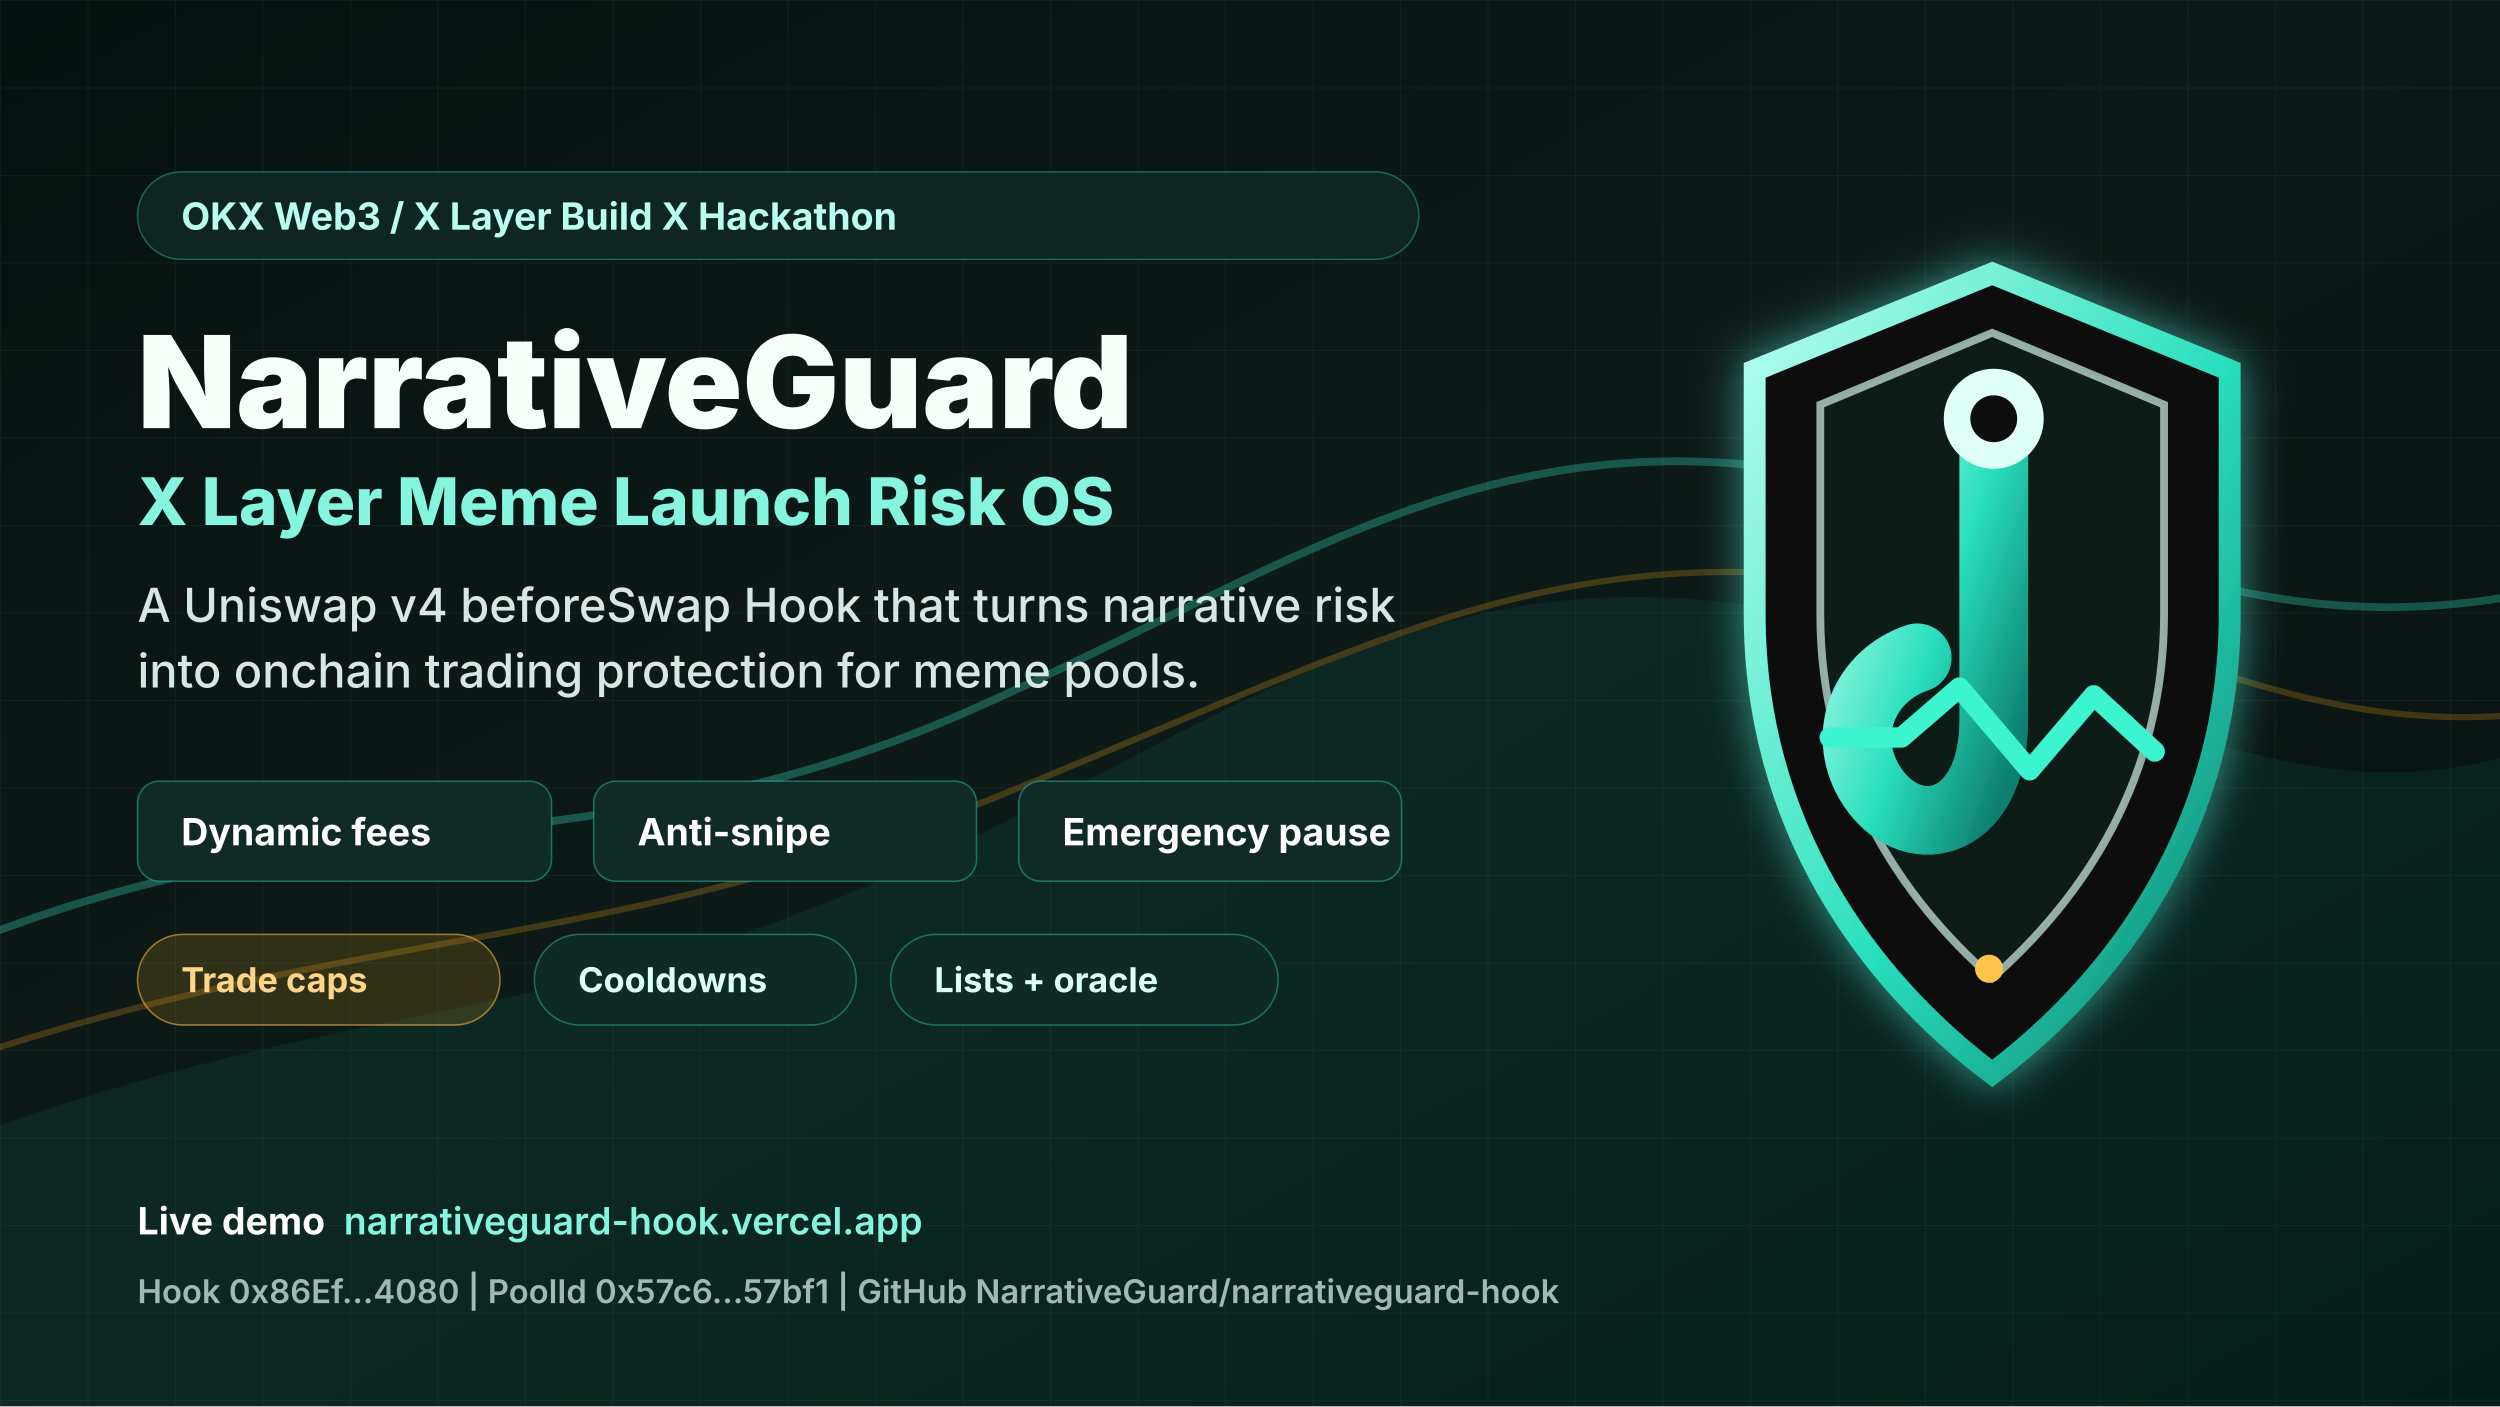
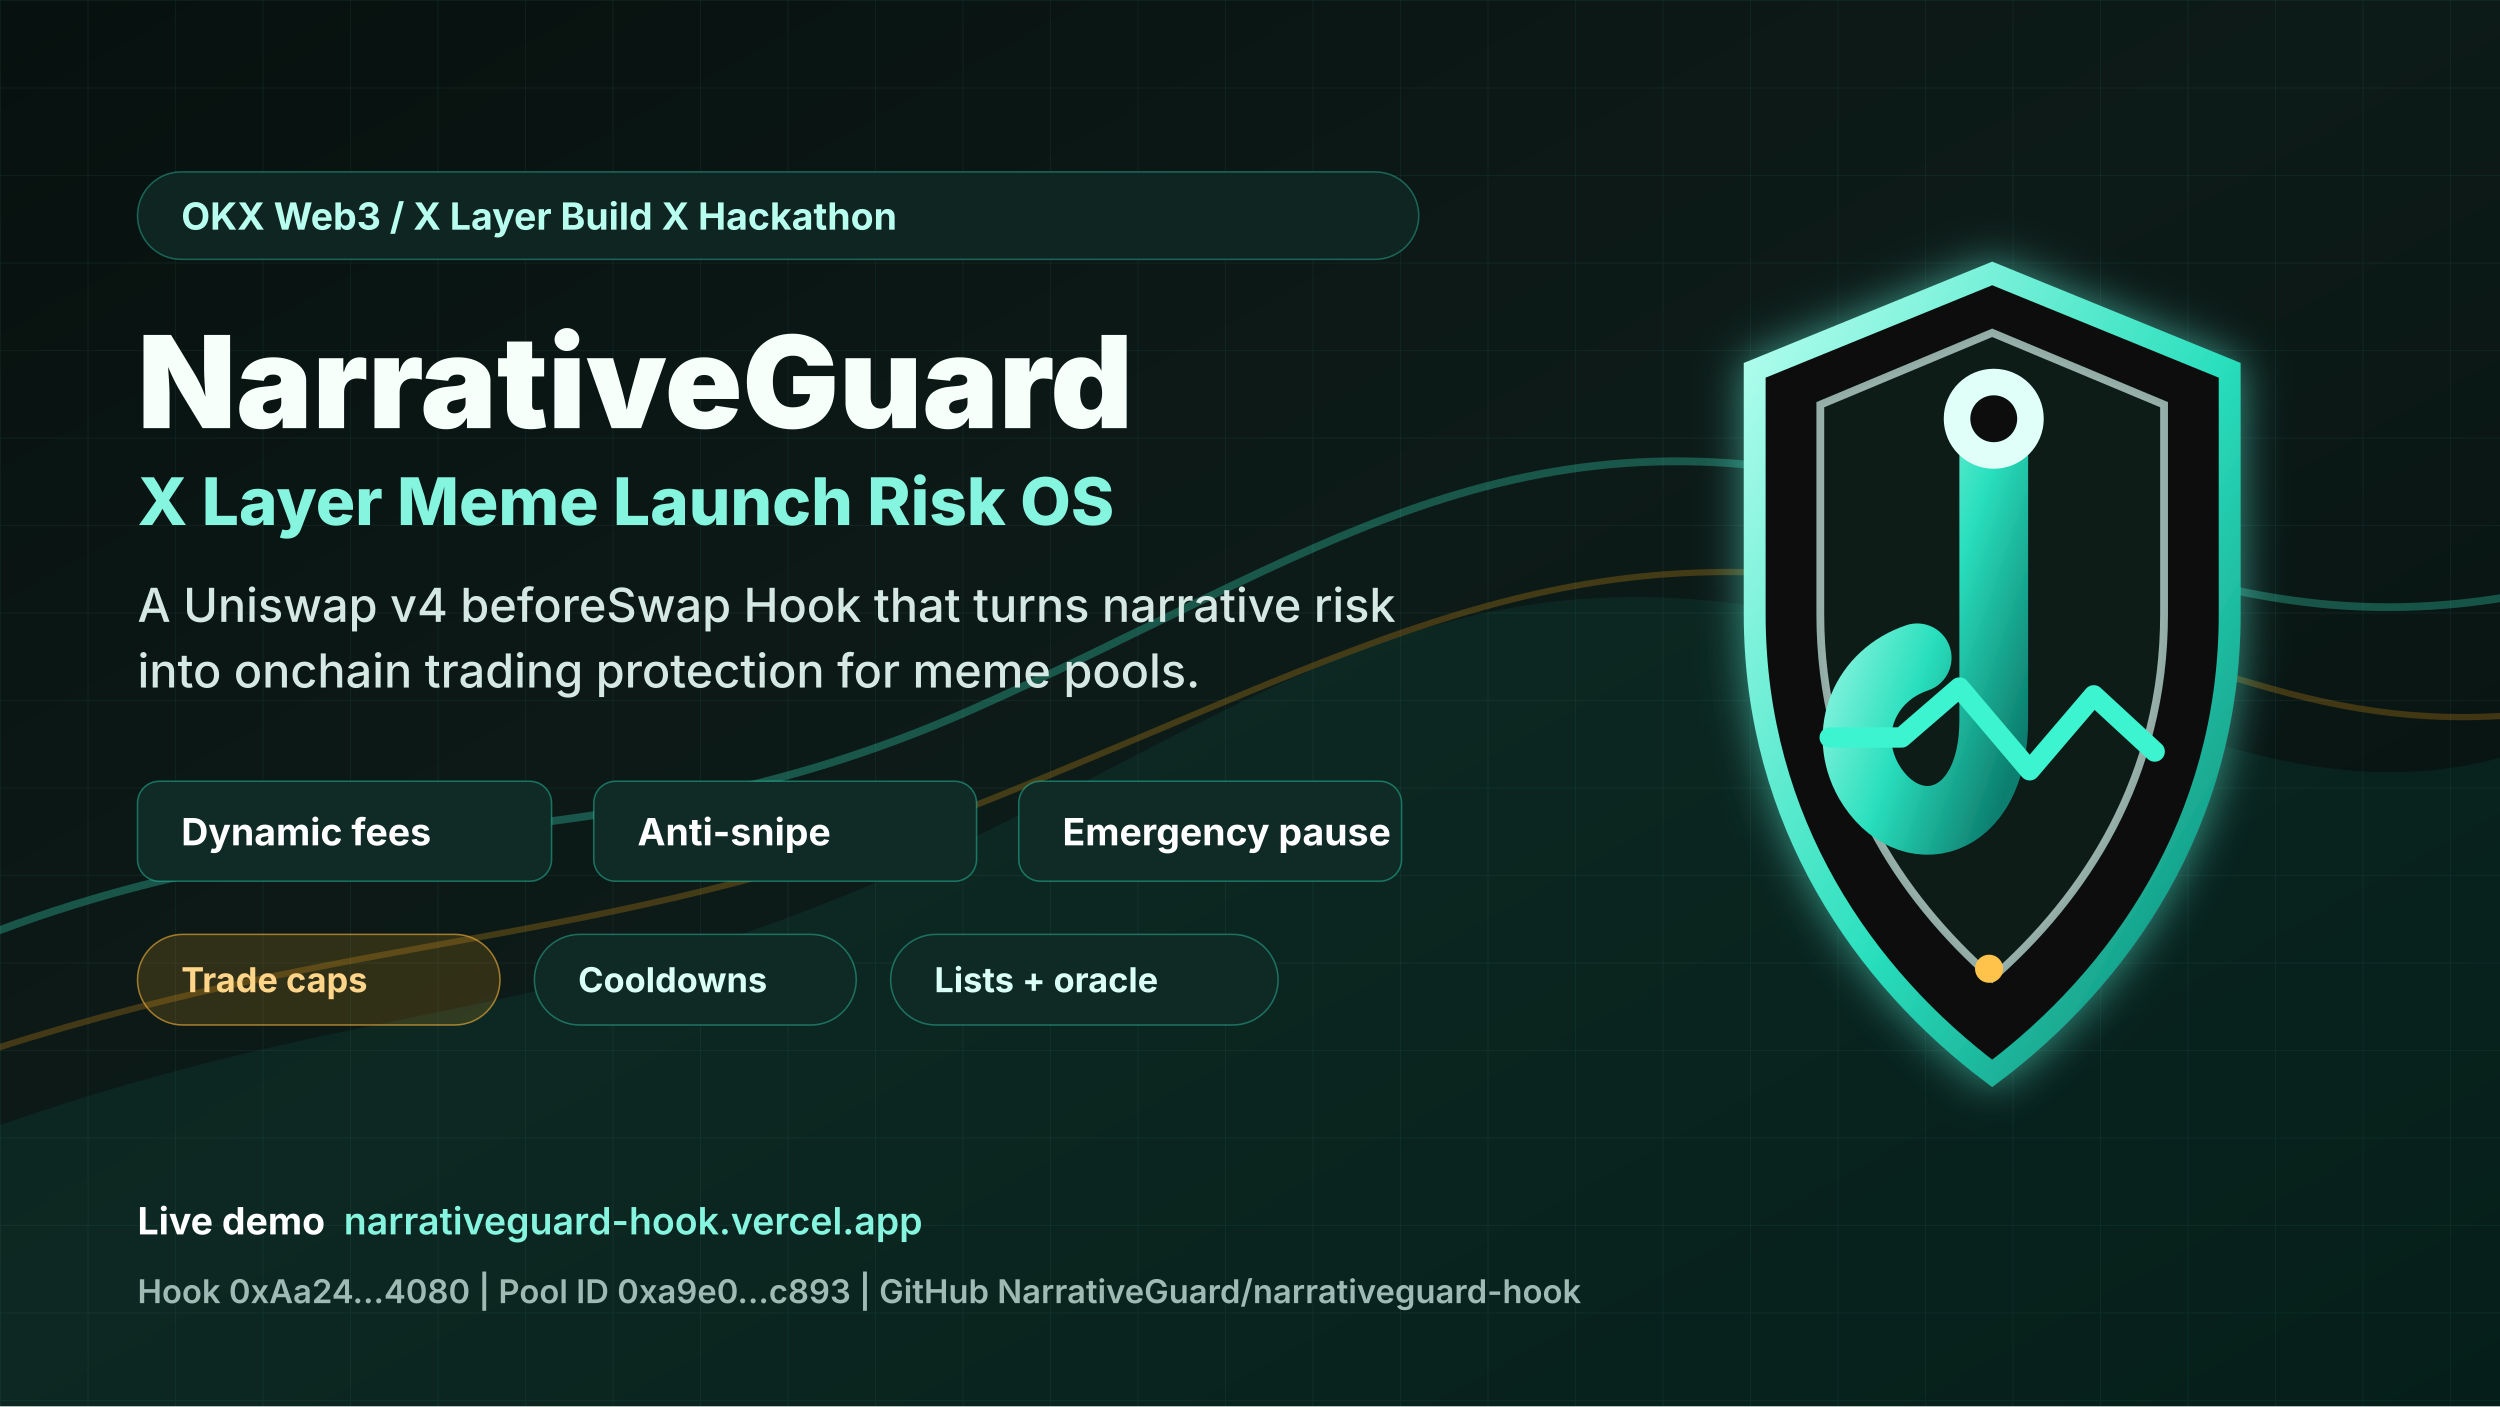
<svg xmlns="http://www.w3.org/2000/svg" width="1600" height="900" viewBox="0 0 1600 900" role="img" aria-labelledby="title desc">
  <defs>
    <linearGradient id="bg" x1="0" y1="0" x2="1" y2="1">
      <stop offset="0" stop-color="#07110f" />
      <stop offset="0.48" stop-color="#0d1b18" />
      <stop offset="1" stop-color="#04100e" />
    </linearGradient>
    <linearGradient id="mint" x1="0" y1="0" x2="1" y2="1">
      <stop offset="0" stop-color="#b9fff0" />
      <stop offset="0.55" stop-color="#29dfbd" />
      <stop offset="1" stop-color="#0d7f70" />
    </linearGradient>
    <linearGradient id="amber" x1="0" y1="0" x2="1" y2="1">
      <stop offset="0" stop-color="#ffd58a" />
      <stop offset="1" stop-color="#d88408" />
    </linearGradient>
    <filter id="glow" x="-50%" y="-50%" width="200%" height="200%">
      <feGaussianBlur stdDeviation="14" result="blur" />
      <feColorMatrix in="blur" type="matrix" values="0 0 0 0 0.11 0 0 0 0 0.93 0 0 0 0 0.75 0 0 0 0.55 0" />
      <feMerge>
        <feMergeNode />
        <feMergeNode in="SourceGraphic" />
      </feMerge>
    </filter>
    <pattern id="grid" width="56" height="56" patternUnits="userSpaceOnUse">
      <path d="M56 0H0V56" fill="none" stroke="#7fffea" stroke-opacity="0.07" stroke-width="1" />
    </pattern>
  </defs>
  <rect width="1600" height="900" fill="url(#bg)" />
  <rect width="1600" height="900" fill="url(#grid)" />
  <path d="M0 720C230 640 350 655 560 565C780 470 905 350 1135 390C1330 424 1450 525 1600 485V900H0Z" fill="#0bb99d" opacity="0.08" />
  <path d="M-60 620C205 500 370 565 620 455C840 358 970 250 1215 315C1375 358 1475 420 1660 370" fill="none" stroke="#3ef4d0" stroke-width="5" stroke-opacity="0.28" />
  <path d="M-30 680C235 590 390 612 650 505C895 405 1010 335 1240 380C1410 414 1480 475 1635 455" fill="none" stroke="#f4a018" stroke-width="4" stroke-opacity="0.24" />
  <g transform="translate(1085 175)" filter="url(#glow)">
    <path d="M190 0L342 62V218C342 352 271 451 190 512C109 451 38 352 38 218V62L190 0Z" fill="#07110f" stroke="url(#mint)" stroke-width="14" />
    <path d="M190 38L300 84V218C300 323 249 399 190 451C131 399 80 323 80 218V84L190 38Z" fill="#0d1b18" stroke="#dffff8" stroke-opacity="0.65" stroke-width="5" />
    <path d="M191 98V286C191 356 136 368 111 325C93 293 109 257 142 246" fill="none" stroke="url(#mint)" stroke-width="44" stroke-linecap="round" />
    <circle cx="191" cy="93" r="32" fill="#dffff8" />
    <circle cx="191" cy="93" r="15" fill="#07110f" />
    <path d="M86 297H132L169 265L214 318L255 270L294 306" fill="none" stroke="#3ef4d0" stroke-width="13" stroke-linecap="round" stroke-linejoin="round" />
    <path d="M188 374L188 418" stroke="url(#amber)" stroke-width="14" stroke-linecap="round" />
    <circle cx="188" cy="445" r="9" fill="#ffc24b" />
  </g>
  <g transform="translate(88 110)">
    <rect x="0" y="0" width="820" height="56" rx="28" fill="#0e2521" stroke="#35e9c8" stroke-opacity="0.35" />
    <text x="28" y="37" font-family="Inter, Arial, Helvetica, sans-serif" font-size="24" font-weight="700" fill="#b9fff0">OKX Web3 / X Layer Build X Hackathon</text>
    <text x="0" y="164" font-family="Inter, Arial, Helvetica, sans-serif" font-size="82" font-weight="850" letter-spacing="0" fill="#f7fffb">NarrativeGuard</text>
    <text x="0" y="226" font-family="Inter, Arial, Helvetica, sans-serif" font-size="42" font-weight="760" letter-spacing="0" fill="#86f5df">X Layer Meme Launch Risk OS</text>
    <text x="0" y="288" font-family="Inter, Arial, Helvetica, sans-serif" font-size="30" font-weight="520" fill="#d6e8e4">A Uniswap v4 beforeSwap Hook that turns narrative risk</text>
    <text x="0" y="330" font-family="Inter, Arial, Helvetica, sans-serif" font-size="30" font-weight="520" fill="#d6e8e4">into onchain trading protection for meme pools.</text>
    <g transform="translate(0 390)">
      <rect width="265" height="64" rx="14" fill="#102b26" stroke="#2ee9c7" stroke-opacity="0.4" />
      <rect x="292" width="245" height="64" rx="14" fill="#102b26" stroke="#2ee9c7" stroke-opacity="0.4" />
      <rect x="564" width="245" height="64" rx="14" fill="#102b26" stroke="#2ee9c7" stroke-opacity="0.4" />
      <text x="28" y="41" font-family="Inter, Arial, Helvetica, sans-serif" font-size="24" font-weight="720" fill="#ffffff">Dynamic fees</text>
      <text x="320" y="41" font-family="Inter, Arial, Helvetica, sans-serif" font-size="24" font-weight="720" fill="#ffffff">Anti-snipe</text>
      <text x="592" y="41" font-family="Inter, Arial, Helvetica, sans-serif" font-size="24" font-weight="720" fill="#ffffff">Emergency pause</text>
    </g>
    <g transform="translate(0 488)">
      <rect width="232" height="58" rx="29" fill="#f2a51f" fill-opacity="0.16" stroke="#f8b43b" stroke-opacity="0.6" />
      <rect x="254" width="206" height="58" rx="29" fill="#0f2924" stroke="#35e9c8" stroke-opacity="0.38" />
      <rect x="482" width="248" height="58" rx="29" fill="#0f2924" stroke="#35e9c8" stroke-opacity="0.38" />
      <text x="28" y="37" font-family="Inter, Arial, Helvetica, sans-serif" font-size="22" font-weight="740" fill="#ffd58a">Trade caps</text>
      <text x="282" y="37" font-family="Inter, Arial, Helvetica, sans-serif" font-size="22" font-weight="740" fill="#d9fff6">Cooldowns</text>
      <text x="510" y="37" font-family="Inter, Arial, Helvetica, sans-serif" font-size="22" font-weight="740" fill="#d9fff6">Lists + oracle</text>
    </g>
  </g>
  <g transform="translate(88 790)">
    <text x="0" y="0" font-family="Inter, Arial, Helvetica, sans-serif" font-size="24" font-weight="700" fill="#ffffff">Live demo</text>
    <text x="132" y="0" font-family="Inter, Arial, Helvetica, sans-serif" font-size="24" font-weight="620" fill="#86f5df">narrativeguard-hook.vercel.app</text>
-     <text x="0" y="44" font-family="Inter, Arial, Helvetica, sans-serif" font-size="21" font-weight="620" fill="#9fb9b3">Hook 0x86Ef...4080  |  PoolId 0x57c6...57bf1  |  GitHub NarrativeGuard/narrativeguard-hook</text>
+     <text x="0" y="44" font-family="Inter, Arial, Helvetica, sans-serif" font-size="21" font-weight="620" fill="#9fb9b3">Hook 0xAa24...4080  |  Pool ID 0xa9e0...c893  |  GitHub NarrativeGuard/narrativeguard-hook</text>
  </g>
</svg>
